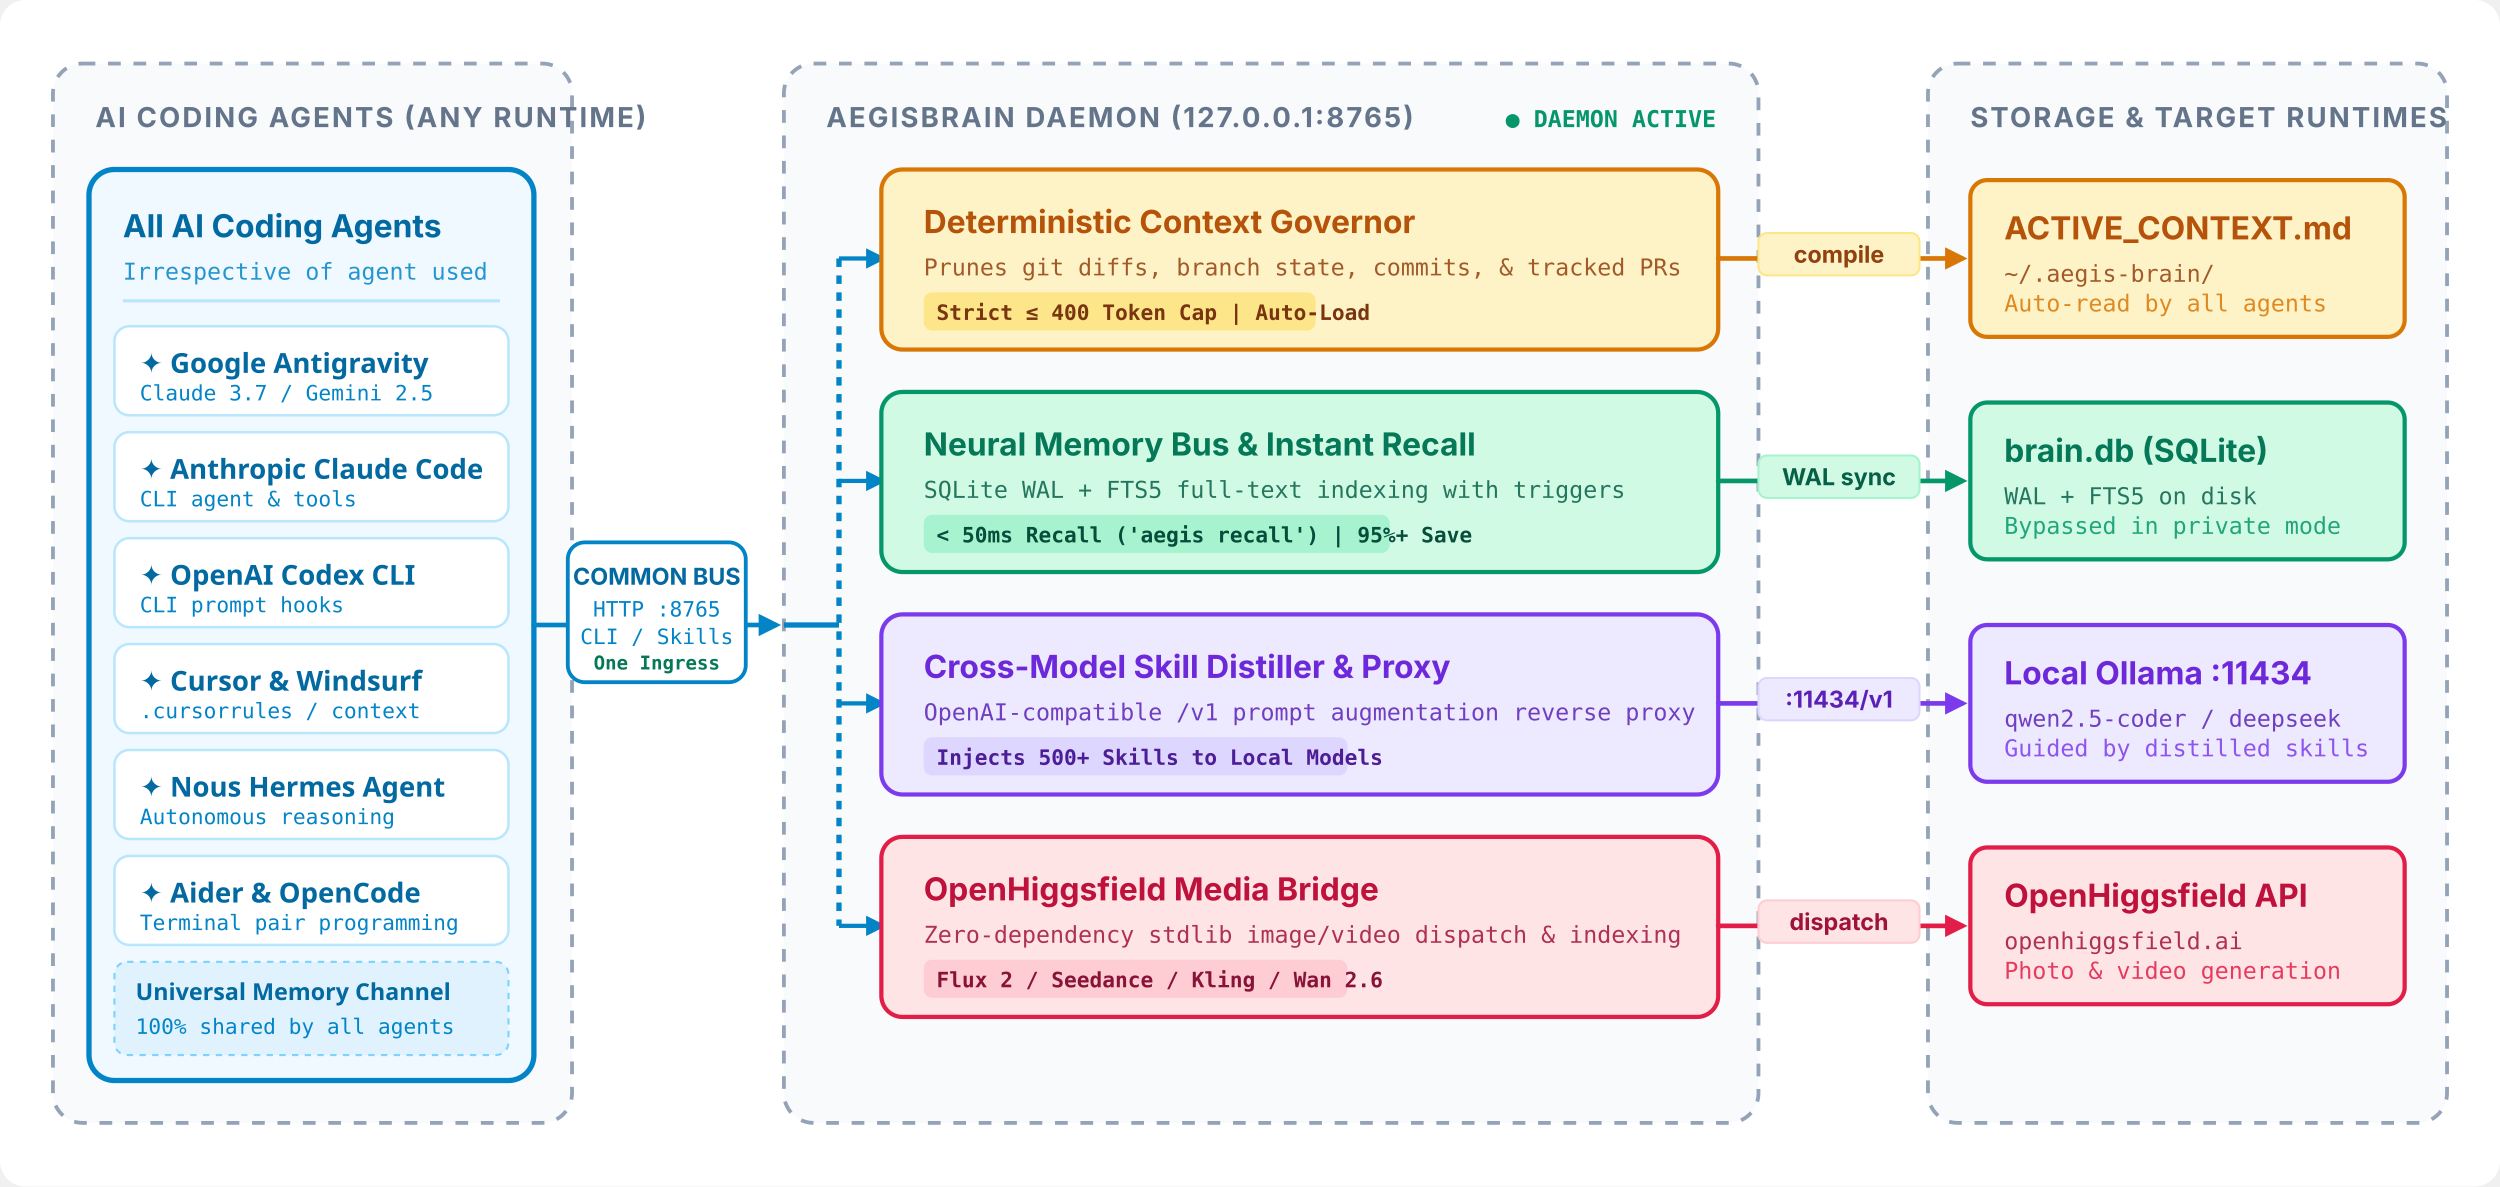
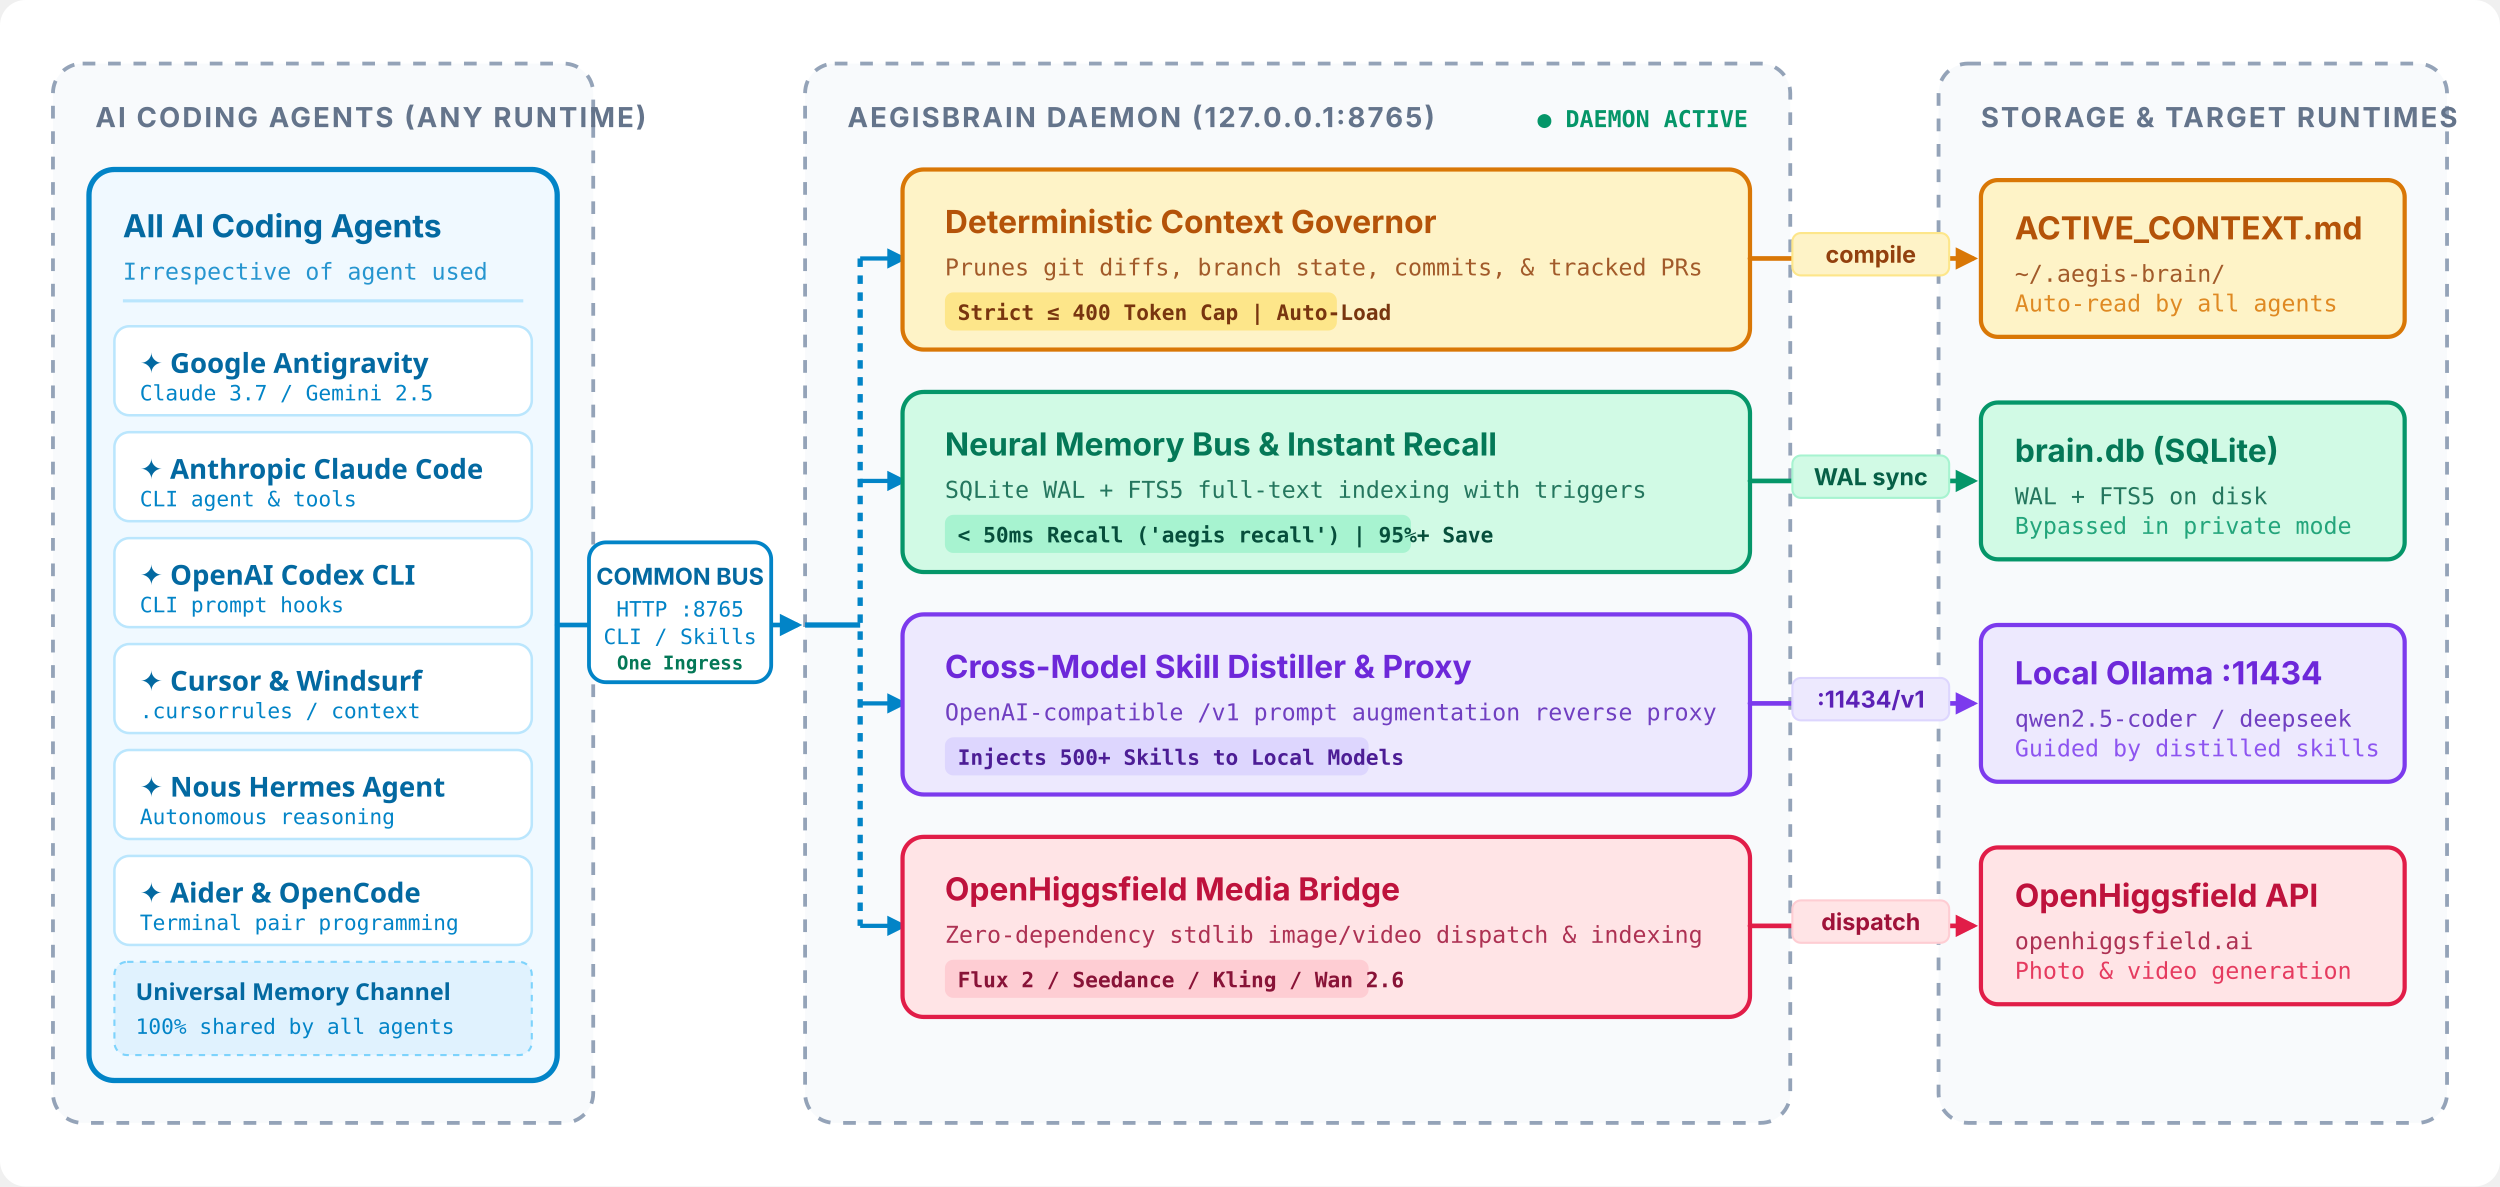
<svg xmlns="http://www.w3.org/2000/svg" viewBox="0 0 1180 560" width="100%" height="100%">
  <defs>
    <style>
      .bg { fill: #FFFFFF; }
      .box-frame { stroke: #94A3B8; stroke-width: 1.8; stroke-dasharray: 6,6; fill: #F8FAFC; rx: 14; }
      .label-zone { font-family: 'Virgil', 'Comic Sans MS', 'Caveat', -apple-system, sans-serif; font-size: 13px; font-weight: 700; fill: #64748B; letter-spacing: 1px; }
      .card-title { font-family: 'Virgil', 'Comic Sans MS', -apple-system, sans-serif; font-size: 15px; font-weight: 700; }
      .card-sub { font-family: ui-monospace, SFMono-Regular, Menlo, monospace; font-size: 11px; font-weight: 500; opacity: 0.85; }
      .edge-label { font-family: 'Virgil', 'Comic Sans MS', -apple-system, sans-serif; font-size: 11px; font-weight: 700; }
      .arrow { stroke-width: 2.2; fill: none; stroke-linecap: round; stroke-linejoin: round; }
      
+       /* Dark mode support */
      @media (prefers-color-scheme: dark) {
        .bg { fill: #0B0D11; }
        .box-frame { fill: #11141C; stroke: #334155; }
        .label-zone { fill: #94A3B8; }
+         .dark-client-bg { fill: #0C1E33 !important; stroke: #0284C7 !important; }
+         .dark-pill-bg { fill: #16263D !important; stroke: #1E3A5F !important; }
+         .dark-pill-title { fill: #38BDF8 !important; }
+         .dark-pill-sub { fill: #94A3B8 !important; }
+         .dark-engine-amber { fill: #241A0B !important; stroke: #D97706 !important; }
+         .dark-engine-emerald { fill: #0A261A !important; stroke: #059669 !important; }
+         .dark-engine-violet { fill: #1D1536 !important; stroke: #7C3AED !important; }
+         .dark-engine-rose { fill: #2C0F17 !important; stroke: #E11D48 !important; }
        .text-dark { fill: #F8FAFC !important; }
      }
    </style>
    <marker id="arrow-blue" viewBox="0 0 10 10" refX="6" refY="5" markerWidth="6" markerHeight="6" orient="auto-start-reverse">
      <path d="M 0 1 L 8 5 L 0 9 z" fill="#0284C7" />
    </marker>
    <marker id="arrow-amber" viewBox="0 0 10 10" refX="6" refY="5" markerWidth="6" markerHeight="6" orient="auto-start-reverse">
      <path d="M 0 1 L 8 5 L 0 9 z" fill="#D97706" />
    </marker>
    <marker id="arrow-green" viewBox="0 0 10 10" refX="6" refY="5" markerWidth="6" markerHeight="6" orient="auto-start-reverse">
      <path d="M 0 1 L 8 5 L 0 9 z" fill="#059669" />
    </marker>
    <marker id="arrow-purple" viewBox="0 0 10 10" refX="6" refY="5" markerWidth="6" markerHeight="6" orient="auto-start-reverse">
      <path d="M 0 1 L 8 5 L 0 9 z" fill="#7C3AED" />
    </marker>
    <marker id="arrow-rose" viewBox="0 0 10 10" refX="6" refY="5" markerWidth="6" markerHeight="6" orient="auto-start-reverse">
      <path d="M 0 1 L 8 5 L 0 9 z" fill="#E11D48" />
    </marker>
  </defs>
  <rect width="1180" height="560" class="bg" rx="12" />
-   <rect x="25" y="30" width="245" height="500" class="box-frame" />
+   <rect x="25" y="30" width="255" height="500" class="box-frame" />
  <text x="45" y="60" class="label-zone">AI CODING AGENTS (ANY RUNTIME)</text>
  <g transform="translate(42, 80)">
-     <rect width="210" height="430" rx="12" fill="#F0F9FF" stroke="#0284C7" stroke-width="2.5" />
-     <text x="16" y="32" fill="#0369A1" class="card-title" font-size="16">All AI Coding Agents</text>
-     <text x="16" y="52" fill="#0284C7" class="card-sub">Irrespective of agent used</text>
-     <line x1="16" y1="62" x2="194" y2="62" stroke="#BAE6FD" stroke-width="1.5" />
+     <rect width="221" height="430" rx="12" fill="#F0F9FF" stroke="#0284C7" stroke-width="2.5" class="dark-client-bg" />
+     <text x="16" y="32" fill="#0369A1" class="card-title text-dark" font-size="16">All AI Coding Agents</text>
+     <text x="16" y="52" fill="#0284C7" class="card-sub dark-pill-sub">Irrespective of agent used</text>
+     <line x1="16" y1="62" x2="205" y2="62" stroke="#BAE6FD" stroke-width="1.5" />
    <g transform="translate(12, 74)">
-       <rect width="186" height="42" rx="7" fill="#FFFFFF" stroke="#BAE6FD" stroke-width="1.2" />
-       <text x="12" y="22" fill="#0369A1" font-family="'Virgil', 'Comic Sans MS', sans-serif" font-size="13" font-weight="700">✦ Google Antigravity</text>
-       <text x="12" y="35" fill="#0284C7" font-family="ui-monospace, monospace" font-size="10">Claude 3.7 / Gemini 2.5</text>
+       <rect width="197" height="42" rx="7" fill="#FFFFFF" stroke="#BAE6FD" stroke-width="1.2" class="dark-pill-bg" />
+       <text x="12" y="22" fill="#0369A1" font-family="'Virgil', 'Comic Sans MS', sans-serif" font-size="13" font-weight="700" class="dark-pill-title">✦ Google Antigravity</text>
+       <text x="12" y="35" fill="#0284C7" font-family="ui-monospace, monospace" font-size="10" class="dark-pill-sub">Claude 3.7 / Gemini 2.5</text>
    </g>
    <g transform="translate(12, 124)">
-       <rect width="186" height="42" rx="7" fill="#FFFFFF" stroke="#BAE6FD" stroke-width="1.2" />
-       <text x="12" y="22" fill="#0369A1" font-family="'Virgil', 'Comic Sans MS', sans-serif" font-size="13" font-weight="700">✦ Anthropic Claude Code</text>
-       <text x="12" y="35" fill="#0284C7" font-family="ui-monospace, monospace" font-size="10">CLI agent &amp; tools</text>
+       <rect width="197" height="42" rx="7" fill="#FFFFFF" stroke="#BAE6FD" stroke-width="1.2" class="dark-pill-bg" />
+       <text x="12" y="22" fill="#0369A1" font-family="'Virgil', 'Comic Sans MS', sans-serif" font-size="13" font-weight="700" class="dark-pill-title">✦ Anthropic Claude Code</text>
+       <text x="12" y="35" fill="#0284C7" font-family="ui-monospace, monospace" font-size="10" class="dark-pill-sub">CLI agent &amp; tools</text>
    </g>
    <g transform="translate(12, 174)">
-       <rect width="186" height="42" rx="7" fill="#FFFFFF" stroke="#BAE6FD" stroke-width="1.2" />
-       <text x="12" y="22" fill="#0369A1" font-family="'Virgil', 'Comic Sans MS', sans-serif" font-size="13" font-weight="700">✦ OpenAI Codex CLI</text>
-       <text x="12" y="35" fill="#0284C7" font-family="ui-monospace, monospace" font-size="10">CLI prompt hooks</text>
+       <rect width="197" height="42" rx="7" fill="#FFFFFF" stroke="#BAE6FD" stroke-width="1.2" class="dark-pill-bg" />
+       <text x="12" y="22" fill="#0369A1" font-family="'Virgil', 'Comic Sans MS', sans-serif" font-size="13" font-weight="700" class="dark-pill-title">✦ OpenAI Codex CLI</text>
+       <text x="12" y="35" fill="#0284C7" font-family="ui-monospace, monospace" font-size="10" class="dark-pill-sub">CLI prompt hooks</text>
    </g>
    <g transform="translate(12, 224)">
-       <rect width="186" height="42" rx="7" fill="#FFFFFF" stroke="#BAE6FD" stroke-width="1.2" />
-       <text x="12" y="22" fill="#0369A1" font-family="'Virgil', 'Comic Sans MS', sans-serif" font-size="13" font-weight="700">✦ Cursor &amp; Windsurf</text>
-       <text x="12" y="35" fill="#0284C7" font-family="ui-monospace, monospace" font-size="10">.cursorrules / context</text>
+       <rect width="197" height="42" rx="7" fill="#FFFFFF" stroke="#BAE6FD" stroke-width="1.2" class="dark-pill-bg" />
+       <text x="12" y="22" fill="#0369A1" font-family="'Virgil', 'Comic Sans MS', sans-serif" font-size="13" font-weight="700" class="dark-pill-title">✦ Cursor &amp; Windsurf</text>
+       <text x="12" y="35" fill="#0284C7" font-family="ui-monospace, monospace" font-size="10" class="dark-pill-sub">.cursorrules / context</text>
    </g>
    <g transform="translate(12, 274)">
-       <rect width="186" height="42" rx="7" fill="#FFFFFF" stroke="#BAE6FD" stroke-width="1.2" />
-       <text x="12" y="22" fill="#0369A1" font-family="'Virgil', 'Comic Sans MS', sans-serif" font-size="13" font-weight="700">✦ Nous Hermes Agent</text>
-       <text x="12" y="35" fill="#0284C7" font-family="ui-monospace, monospace" font-size="10">Autonomous reasoning</text>
+       <rect width="197" height="42" rx="7" fill="#FFFFFF" stroke="#BAE6FD" stroke-width="1.2" class="dark-pill-bg" />
+       <text x="12" y="22" fill="#0369A1" font-family="'Virgil', 'Comic Sans MS', sans-serif" font-size="13" font-weight="700" class="dark-pill-title">✦ Nous Hermes Agent</text>
+       <text x="12" y="35" fill="#0284C7" font-family="ui-monospace, monospace" font-size="10" class="dark-pill-sub">Autonomous reasoning</text>
    </g>
    <g transform="translate(12, 324)">
-       <rect width="186" height="42" rx="7" fill="#FFFFFF" stroke="#BAE6FD" stroke-width="1.2" />
-       <text x="12" y="22" fill="#0369A1" font-family="'Virgil', 'Comic Sans MS', sans-serif" font-size="13" font-weight="700">✦ Aider &amp; OpenCode</text>
-       <text x="12" y="35" fill="#0284C7" font-family="ui-monospace, monospace" font-size="10">Terminal pair programming</text>
+       <rect width="197" height="42" rx="7" fill="#FFFFFF" stroke="#BAE6FD" stroke-width="1.2" class="dark-pill-bg" />
+       <text x="12" y="22" fill="#0369A1" font-family="'Virgil', 'Comic Sans MS', sans-serif" font-size="13" font-weight="700" class="dark-pill-title">✦ Aider &amp; OpenCode</text>
+       <text x="12" y="35" fill="#0284C7" font-family="ui-monospace, monospace" font-size="10" class="dark-pill-sub">Terminal pair programming</text>
    </g>
    <g transform="translate(12, 374)">
-       <rect width="186" height="44" rx="6" fill="#E0F2FE" stroke="#7DD3FC" stroke-dasharray="3,3" />
-       <text x="10" y="18" fill="#0369A1" font-family="'Virgil', 'Comic Sans MS', sans-serif" font-size="11" font-weight="700">Universal Memory Channel</text>
-       <text x="10" y="34" fill="#0284C7" font-family="ui-monospace, monospace" font-size="10">100% shared by all agents</text>
+       <rect width="197" height="44" rx="6" fill="#E0F2FE" stroke="#7DD3FC" stroke-dasharray="3,3" class="dark-pill-bg" />
+       <text x="10" y="18" fill="#0369A1" font-family="'Virgil', 'Comic Sans MS', sans-serif" font-size="11" font-weight="700" class="dark-pill-title">Universal Memory Channel</text>
+       <text x="10" y="34" fill="#0284C7" font-family="ui-monospace, monospace" font-size="10" class="dark-pill-sub">100% shared by all agents</text>
    </g>
  </g>
-   <path d="M 252 295 L 366 295" class="arrow" stroke="#0284C7" stroke-width="3.5" marker-end="url(#arrow-blue)" />
-   <g transform="translate(268, 256)">
-     <rect width="84" height="66" rx="8" fill="#FFFFFF" stroke="#0284C7" stroke-width="1.8" />
-     <text x="42" y="20" fill="#0369A1" class="edge-label" text-anchor="middle" font-size="10">COMMON BUS</text>
-     <text x="42" y="35" fill="#0284C7" font-family="ui-monospace, monospace" font-size="10" text-anchor="middle">HTTP :8765</text>
-     <text x="42" y="48" fill="#0284C7" font-family="ui-monospace, monospace" font-size="10" text-anchor="middle">CLI / Skills</text>
-     <text x="42" y="60" fill="#047857" font-family="ui-monospace, monospace" font-size="9" font-weight="700" text-anchor="middle">One Ingress</text>
+   <path d="M 263 295 L 376 295" class="arrow" stroke="#0284C7" stroke-width="3.5" marker-end="url(#arrow-blue)" />
+   <g transform="translate(278, 256)">
+     <rect width="86" height="66" rx="8" fill="#FFFFFF" stroke="#0284C7" stroke-width="1.8" class="dark-pill-bg" />
+     <text x="43" y="20" fill="#0369A1" class="edge-label dark-pill-title" text-anchor="middle" font-size="10">COMMON BUS</text>
+     <text x="43" y="35" fill="#0284C7" font-family="ui-monospace, monospace" font-size="10" text-anchor="middle" class="dark-pill-sub">HTTP :8765</text>
+     <text x="43" y="48" fill="#0284C7" font-family="ui-monospace, monospace" font-size="10" text-anchor="middle" class="dark-pill-sub">CLI / Skills</text>
+     <text x="43" y="60" fill="#047857" font-family="ui-monospace, monospace" font-size="9" font-weight="700" text-anchor="middle">One Ingress</text>
  </g>
-   <rect x="370" y="30" width="460" height="500" class="box-frame" />
-   <text x="390" y="60" class="label-zone">AEGISBRAIN DAEMON (127.0.0.1:8765)</text>
-   <text x="810" y="60" fill="#059669" font-family="ui-monospace, monospace" font-size="11" font-weight="700" text-anchor="end">● DAEMON ACTIVE</text>
-   <path d="M 370 295 L 396 295" stroke="#0284C7" stroke-width="2.5" />
-   <path d="M 396 122 L 396 437" stroke="#0284C7" stroke-width="2.5" stroke-dasharray="4,4" />
-   <path d="M 396 122 L 416 122" stroke="#0284C7" stroke-width="2" marker-end="url(#arrow-blue)" />
-   <path d="M 396 227 L 416 227" stroke="#0284C7" stroke-width="2" marker-end="url(#arrow-blue)" />
-   <path d="M 396 332 L 416 332" stroke="#0284C7" stroke-width="2" marker-end="url(#arrow-blue)" />
-   <path d="M 396 437 L 416 437" stroke="#0284C7" stroke-width="2" marker-end="url(#arrow-blue)" />
-   <g transform="translate(416, 80)">
-     <rect width="395" height="85" rx="10" fill="#FEF3C7" stroke="#D97706" stroke-width="2" />
-     <text x="20" y="30" fill="#B45309" class="card-title">Deterministic Context Governor</text>
-     <text x="20" y="50" fill="#92400E" class="card-sub">Prunes git diffs, branch state, commits, &amp; tracked PRs</text>
+   <rect x="380" y="30" width="465" height="500" class="box-frame" />
+   <text x="400" y="60" class="label-zone">AEGISBRAIN DAEMON (127.0.0.1:8765)</text>
+   <text x="825" y="60" fill="#059669" font-family="ui-monospace, monospace" font-size="11" font-weight="700" text-anchor="end">● DAEMON ACTIVE</text>
+   <path d="M 380 295 L 406 295" stroke="#0284C7" stroke-width="2.5" />
+   <path d="M 406 122 L 406 437" stroke="#0284C7" stroke-width="2.5" stroke-dasharray="4,4" />
+   <path d="M 406 122 L 426 122" stroke="#0284C7" stroke-width="2" marker-end="url(#arrow-blue)" />
+   <path d="M 406 227 L 426 227" stroke="#0284C7" stroke-width="2" marker-end="url(#arrow-blue)" />
+   <path d="M 406 332 L 426 332" stroke="#0284C7" stroke-width="2" marker-end="url(#arrow-blue)" />
+   <path d="M 406 437 L 426 437" stroke="#0284C7" stroke-width="2" marker-end="url(#arrow-blue)" />
+   <g transform="translate(426, 80)">
+     <rect width="400" height="85" rx="10" fill="#FEF3C7" stroke="#D97706" stroke-width="2" class="dark-engine-amber" />
+     <text x="20" y="30" fill="#B45309" class="card-title text-dark">Deterministic Context Governor</text>
+     <text x="20" y="50" fill="#92400E" class="card-sub text-dark">Prunes git diffs, branch state, commits, &amp; tracked PRs</text>
    <rect x="20" y="58" width="185" height="18" rx="4" fill="#FDE68A" />
    <text x="26" y="71" fill="#78350F" font-family="ui-monospace, monospace" font-size="10" font-weight="700">Strict ≤ 400 Token Cap | Auto-Load</text>
  </g>
-   <g transform="translate(416, 185)">
-     <rect width="395" height="85" rx="10" fill="#D1FAE5" stroke="#059669" stroke-width="2" />
-     <text x="20" y="30" fill="#047857" class="card-title">Neural Memory Bus &amp; Instant Recall</text>
-     <text x="20" y="50" fill="#065F46" class="card-sub">SQLite WAL + FTS5 full-text indexing with triggers</text>
+   <g transform="translate(426, 185)">
+     <rect width="400" height="85" rx="10" fill="#D1FAE5" stroke="#059669" stroke-width="2" class="dark-engine-emerald" />
+     <text x="20" y="30" fill="#047857" class="card-title text-dark">Neural Memory Bus &amp; Instant Recall</text>
+     <text x="20" y="50" fill="#065F46" class="card-sub text-dark">SQLite WAL + FTS5 full-text indexing with triggers</text>
    <rect x="20" y="58" width="220" height="18" rx="4" fill="#A7F3D0" />
    <text x="26" y="71" fill="#064E3B" font-family="ui-monospace, monospace" font-size="10" font-weight="700">&lt; 50ms Recall ('aegis recall') | 95%+ Save</text>
  </g>
-   <g transform="translate(416, 290)">
-     <rect width="395" height="85" rx="10" fill="#EDE9FE" stroke="#7C3AED" stroke-width="2" />
-     <text x="20" y="30" fill="#6D28D9" class="card-title">Cross-Model Skill Distiller &amp; Proxy</text>
-     <text x="20" y="50" fill="#5B21B6" class="card-sub">OpenAI-compatible /v1 prompt augmentation reverse proxy</text>
+   <g transform="translate(426, 290)">
+     <rect width="400" height="85" rx="10" fill="#EDE9FE" stroke="#7C3AED" stroke-width="2" class="dark-engine-violet" />
+     <text x="20" y="30" fill="#6D28D9" class="card-title text-dark">Cross-Model Skill Distiller &amp; Proxy</text>
+     <text x="20" y="50" fill="#5B21B6" class="card-sub text-dark">OpenAI-compatible /v1 prompt augmentation reverse proxy</text>
    <rect x="20" y="58" width="200" height="18" rx="4" fill="#DDD6FE" />
    <text x="26" y="71" fill="#4C1D95" font-family="ui-monospace, monospace" font-size="10" font-weight="700">Injects 500+ Skills to Local Models</text>
  </g>
-   <g transform="translate(416, 395)">
-     <rect width="395" height="85" rx="10" fill="#FFE4E6" stroke="#E11D48" stroke-width="2" />
-     <text x="20" y="30" fill="#BE123C" class="card-title">OpenHiggsfield Media Bridge</text>
-     <text x="20" y="50" fill="#9F1239" class="card-sub">Zero-dependency stdlib image/video dispatch &amp; indexing</text>
+   <g transform="translate(426, 395)">
+     <rect width="400" height="85" rx="10" fill="#FFE4E6" stroke="#E11D48" stroke-width="2" class="dark-engine-rose" />
+     <text x="20" y="30" fill="#BE123C" class="card-title text-dark">OpenHiggsfield Media Bridge</text>
+     <text x="20" y="50" fill="#9F1239" class="card-sub text-dark">Zero-dependency stdlib image/video dispatch &amp; indexing</text>
    <rect x="20" y="58" width="200" height="18" rx="4" fill="#FECDD3" />
    <text x="26" y="71" fill="#881337" font-family="ui-monospace, monospace" font-size="10" font-weight="700">Flux 2 / Seedance / Kling / Wan 2.6</text>
  </g>
-   <rect x="910" y="30" width="245" height="500" class="box-frame" />
-   <text x="930" y="60" class="label-zone">STORAGE &amp; TARGET RUNTIMES</text>
-   <g transform="translate(930, 85)">
-     <rect width="205" height="74" rx="8" fill="#FEF3C7" stroke="#D97706" stroke-width="2" />
-     <text x="16" y="28" fill="#B45309" class="card-title">ACTIVE_CONTEXT.md</text>
-     <text x="16" y="48" fill="#92400E" class="card-sub">~/.aegis-brain/</text>
-     <text x="16" y="62" fill="#D97706" class="card-sub">Auto-read by all agents</text>
+   <rect x="915" y="30" width="240" height="500" class="box-frame" />
+   <text x="935" y="60" class="label-zone">STORAGE &amp; TARGET RUNTIMES</text>
+   <g transform="translate(935, 85)">
+     <rect width="200" height="74" rx="8" fill="#FEF3C7" stroke="#D97706" stroke-width="2" class="dark-engine-amber" />
+     <text x="16" y="28" fill="#B45309" class="card-title text-dark">ACTIVE_CONTEXT.md</text>
+     <text x="16" y="48" fill="#92400E" class="card-sub text-dark">~/.aegis-brain/</text>
+     <text x="16" y="62" fill="#D97706" class="card-sub text-dark">Auto-read by all agents</text>
  </g>
-   <g transform="translate(930, 190)">
-     <rect width="205" height="74" rx="8" fill="#D1FAE5" stroke="#059669" stroke-width="2" />
-     <text x="16" y="28" fill="#047857" class="card-title">brain.db (SQLite)</text>
-     <text x="16" y="48" fill="#065F46" class="card-sub">WAL + FTS5 on disk</text>
-     <text x="16" y="62" fill="#059669" class="card-sub">Bypassed in private mode</text>
+   <g transform="translate(935, 190)">
+     <rect width="200" height="74" rx="8" fill="#D1FAE5" stroke="#059669" stroke-width="2" class="dark-engine-emerald" />
+     <text x="16" y="28" fill="#047857" class="card-title text-dark">brain.db (SQLite)</text>
+     <text x="16" y="48" fill="#065F46" class="card-sub text-dark">WAL + FTS5 on disk</text>
+     <text x="16" y="62" fill="#059669" class="card-sub text-dark">Bypassed in private mode</text>
  </g>
-   <g transform="translate(930, 295)">
-     <rect width="205" height="74" rx="8" fill="#EDE9FE" stroke="#7C3AED" stroke-width="2" />
-     <text x="16" y="28" fill="#6D28D9" class="card-title">Local Ollama :11434</text>
-     <text x="16" y="48" fill="#5B21B6" class="card-sub">qwen2.5-coder / deepseek</text>
-     <text x="16" y="62" fill="#7C3AED" class="card-sub">Guided by distilled skills</text>
+   <g transform="translate(935, 295)">
+     <rect width="200" height="74" rx="8" fill="#EDE9FE" stroke="#7C3AED" stroke-width="2" class="dark-engine-violet" />
+     <text x="16" y="28" fill="#6D28D9" class="card-title text-dark">Local Ollama :11434</text>
+     <text x="16" y="48" fill="#5B21B6" class="card-sub text-dark">qwen2.5-coder / deepseek</text>
+     <text x="16" y="62" fill="#7C3AED" class="card-sub text-dark">Guided by distilled skills</text>
  </g>
-   <g transform="translate(930, 400)">
-     <rect width="205" height="74" rx="8" fill="#FFE4E6" stroke="#E11D48" stroke-width="2" />
-     <text x="16" y="28" fill="#BE123C" class="card-title">OpenHiggsfield API</text>
-     <text x="16" y="48" fill="#9F1239" class="card-sub">openhiggsfield.ai</text>
-     <text x="16" y="62" fill="#E11D48" class="card-sub">Photo &amp; video generation</text>
+   <g transform="translate(935, 400)">
+     <rect width="200" height="74" rx="8" fill="#FFE4E6" stroke="#E11D48" stroke-width="2" class="dark-engine-rose" />
+     <text x="16" y="28" fill="#BE123C" class="card-title text-dark">OpenHiggsfield API</text>
+     <text x="16" y="48" fill="#9F1239" class="card-sub text-dark">openhiggsfield.ai</text>
+     <text x="16" y="62" fill="#E11D48" class="card-sub text-dark">Photo &amp; video generation</text>
  </g>
-   <path d="M 811 122 L 926 122" class="arrow" stroke="#D97706" marker-end="url(#arrow-amber)" />
-   <rect x="830" y="110" width="76" height="20" rx="4" fill="#FEF3C7" stroke="#FDE68A" />
-   <text x="868" y="124" fill="#92400E" class="edge-label" text-anchor="middle">compile</text>
-   <path d="M 811 227 L 926 227" class="arrow" stroke="#059669" marker-end="url(#arrow-green)" />
-   <rect x="830" y="215" width="76" height="20" rx="4" fill="#D1FAE5" stroke="#A7F3D0" />
-   <text x="868" y="229" fill="#065F46" class="edge-label" text-anchor="middle">WAL sync</text>
-   <path d="M 811 332 L 926 332" class="arrow" stroke="#7C3AED" marker-end="url(#arrow-purple)" />
-   <rect x="830" y="320" width="76" height="20" rx="4" fill="#EDE9FE" stroke="#DDD6FE" />
-   <text x="868" y="334" fill="#5B21B6" class="edge-label" text-anchor="middle">:11434/v1</text>
-   <path d="M 811 437 L 926 437" class="arrow" stroke="#E11D48" marker-end="url(#arrow-rose)" />
-   <rect x="830" y="425" width="76" height="20" rx="4" fill="#FFE4E6" stroke="#FECDD3" />
-   <text x="868" y="439" fill="#9F1239" class="edge-label" text-anchor="middle">dispatch</text>
+   <path d="M 826 122 L 931 122" class="arrow" stroke="#D97706" marker-end="url(#arrow-amber)" />
+   <rect x="846" y="110" width="74" height="20" rx="4" fill="#FEF3C7" stroke="#FDE68A" class="dark-engine-amber" />
+   <text x="883" y="124" fill="#92400E" class="edge-label text-dark" text-anchor="middle">compile</text>
+   <path d="M 826 227 L 931 227" class="arrow" stroke="#059669" marker-end="url(#arrow-green)" />
+   <rect x="846" y="215" width="74" height="20" rx="4" fill="#D1FAE5" stroke="#A7F3D0" class="dark-engine-emerald" />
+   <text x="883" y="229" fill="#065F46" class="edge-label text-dark" text-anchor="middle">WAL sync</text>
+   <path d="M 826 332 L 931 332" class="arrow" stroke="#7C3AED" marker-end="url(#arrow-purple)" />
+   <rect x="846" y="320" width="74" height="20" rx="4" fill="#EDE9FE" stroke="#DDD6FE" class="dark-engine-violet" />
+   <text x="883" y="334" fill="#5B21B6" class="edge-label text-dark" text-anchor="middle">:11434/v1</text>
+   <path d="M 826 437 L 931 437" class="arrow" stroke="#E11D48" marker-end="url(#arrow-rose)" />
+   <rect x="846" y="425" width="74" height="20" rx="4" fill="#FFE4E6" stroke="#FECDD3" class="dark-engine-rose" />
+   <text x="883" y="439" fill="#9F1239" class="edge-label text-dark" text-anchor="middle">dispatch</text>
</svg>
